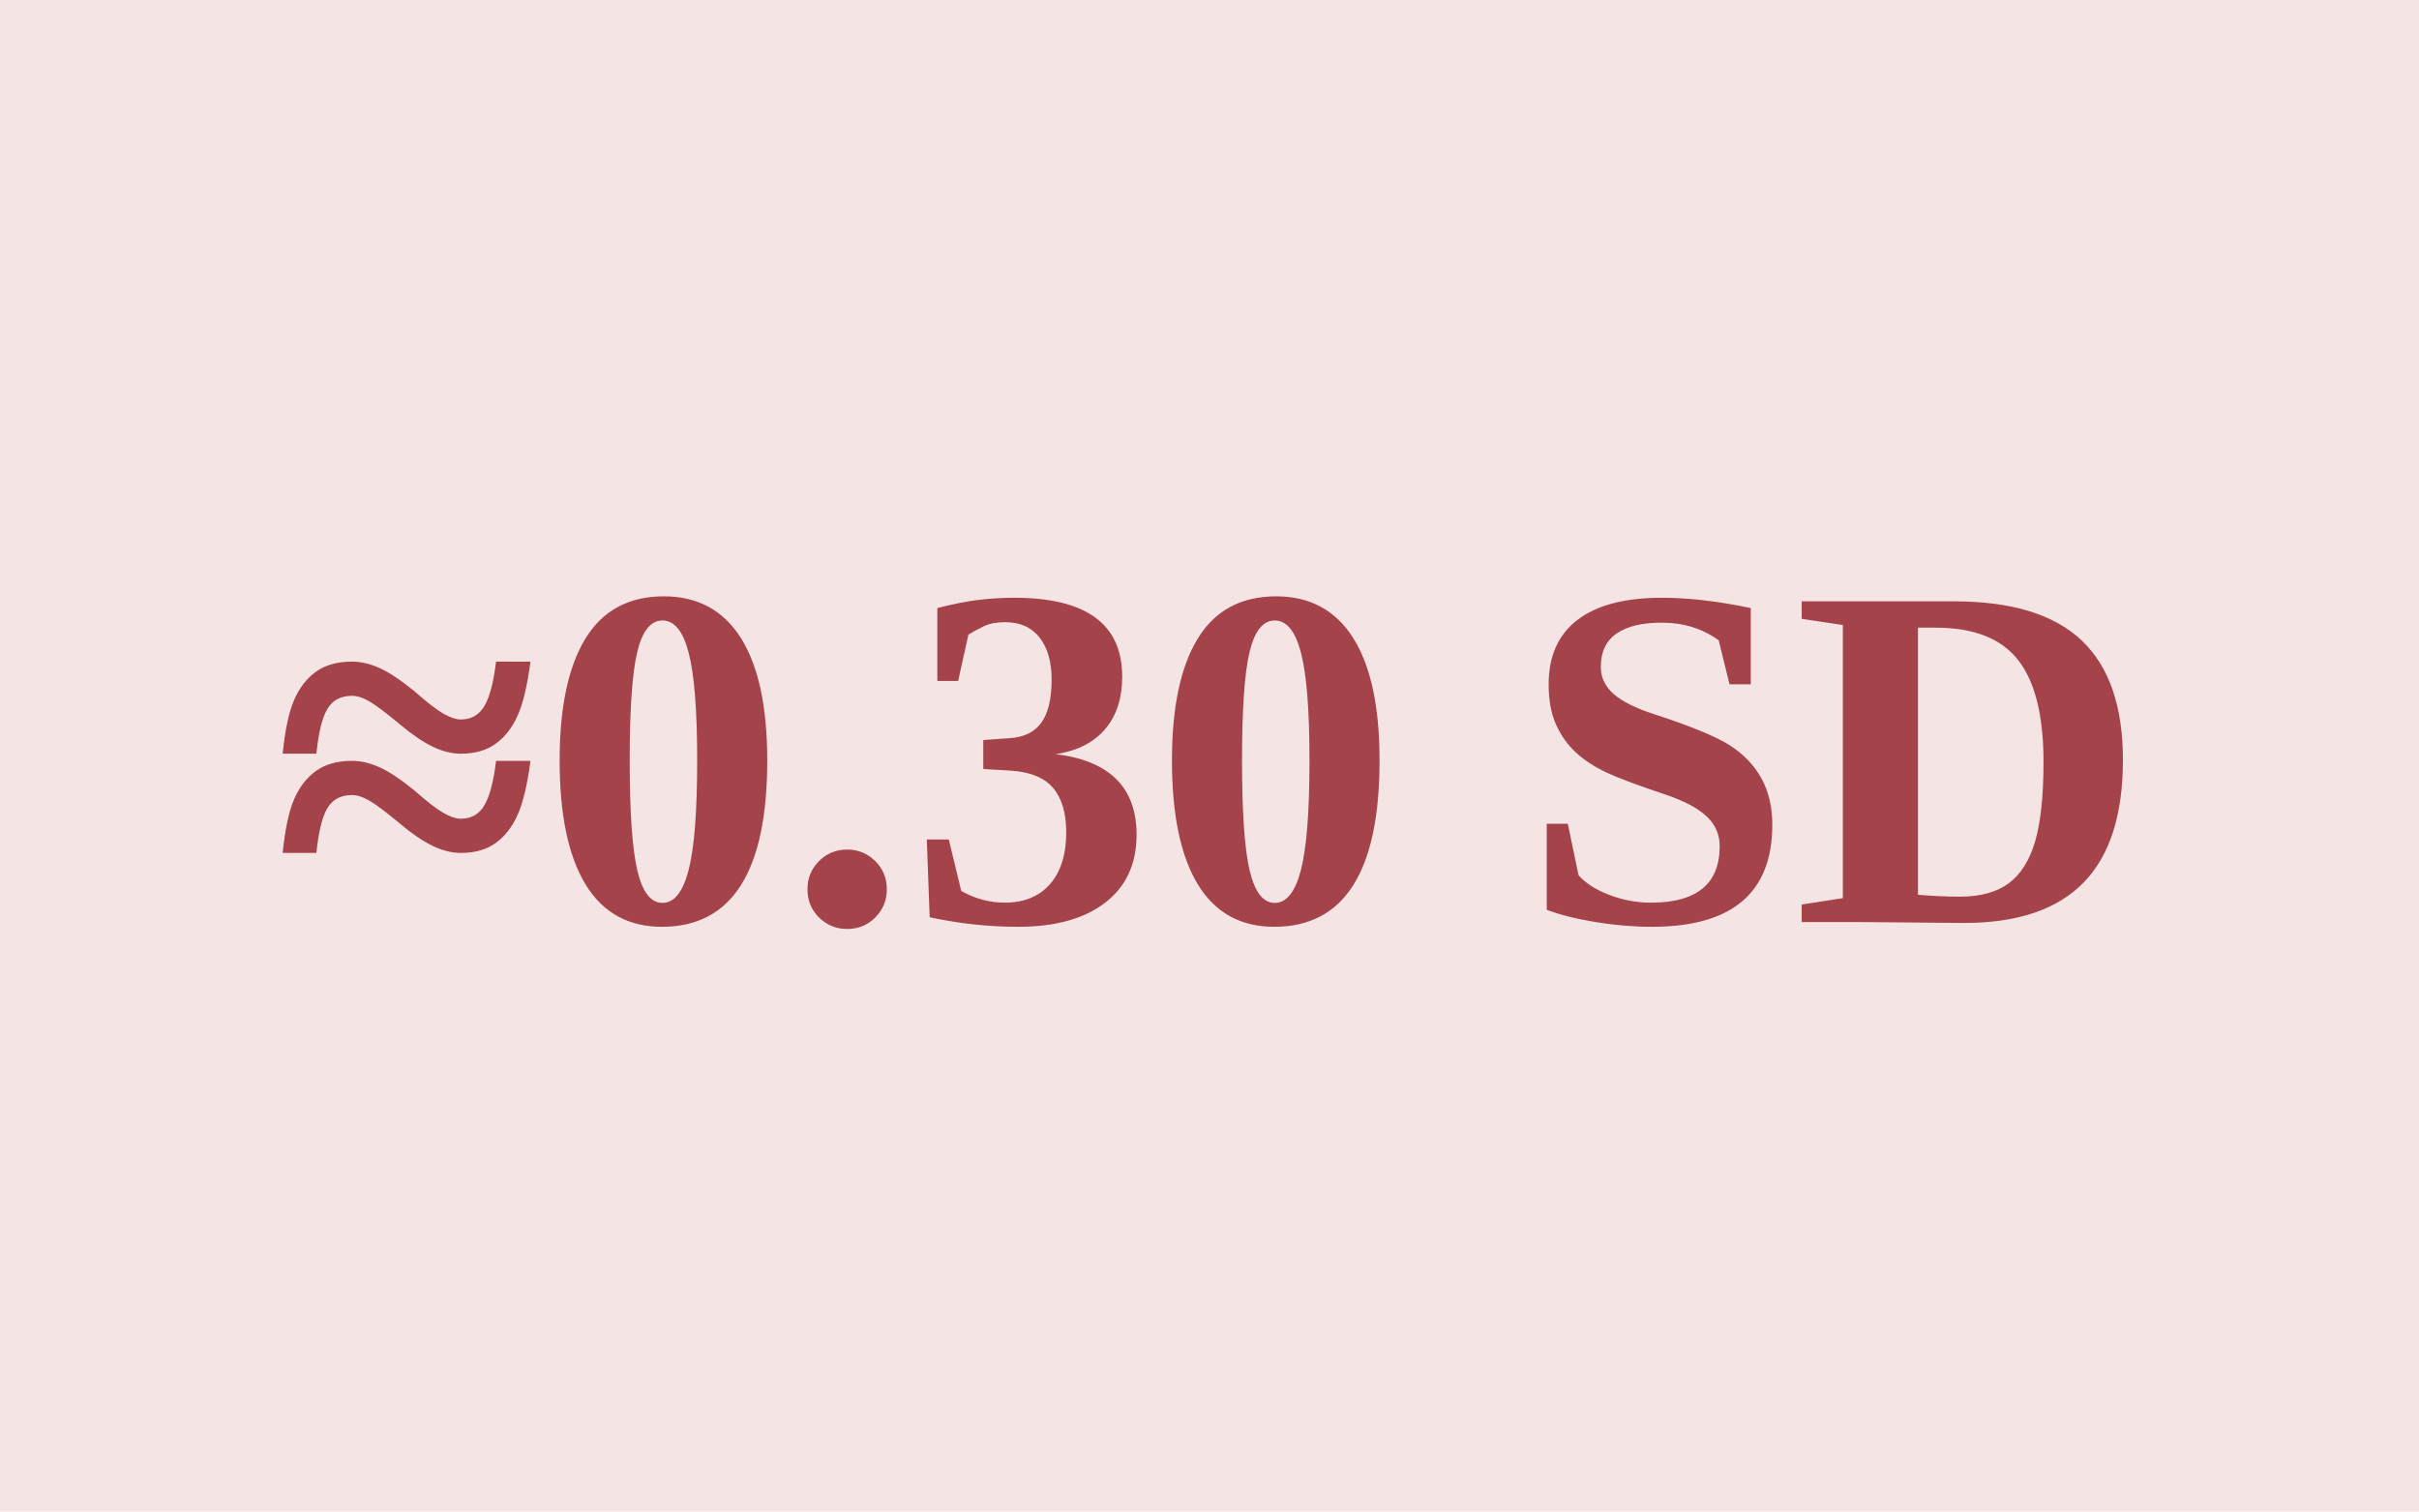
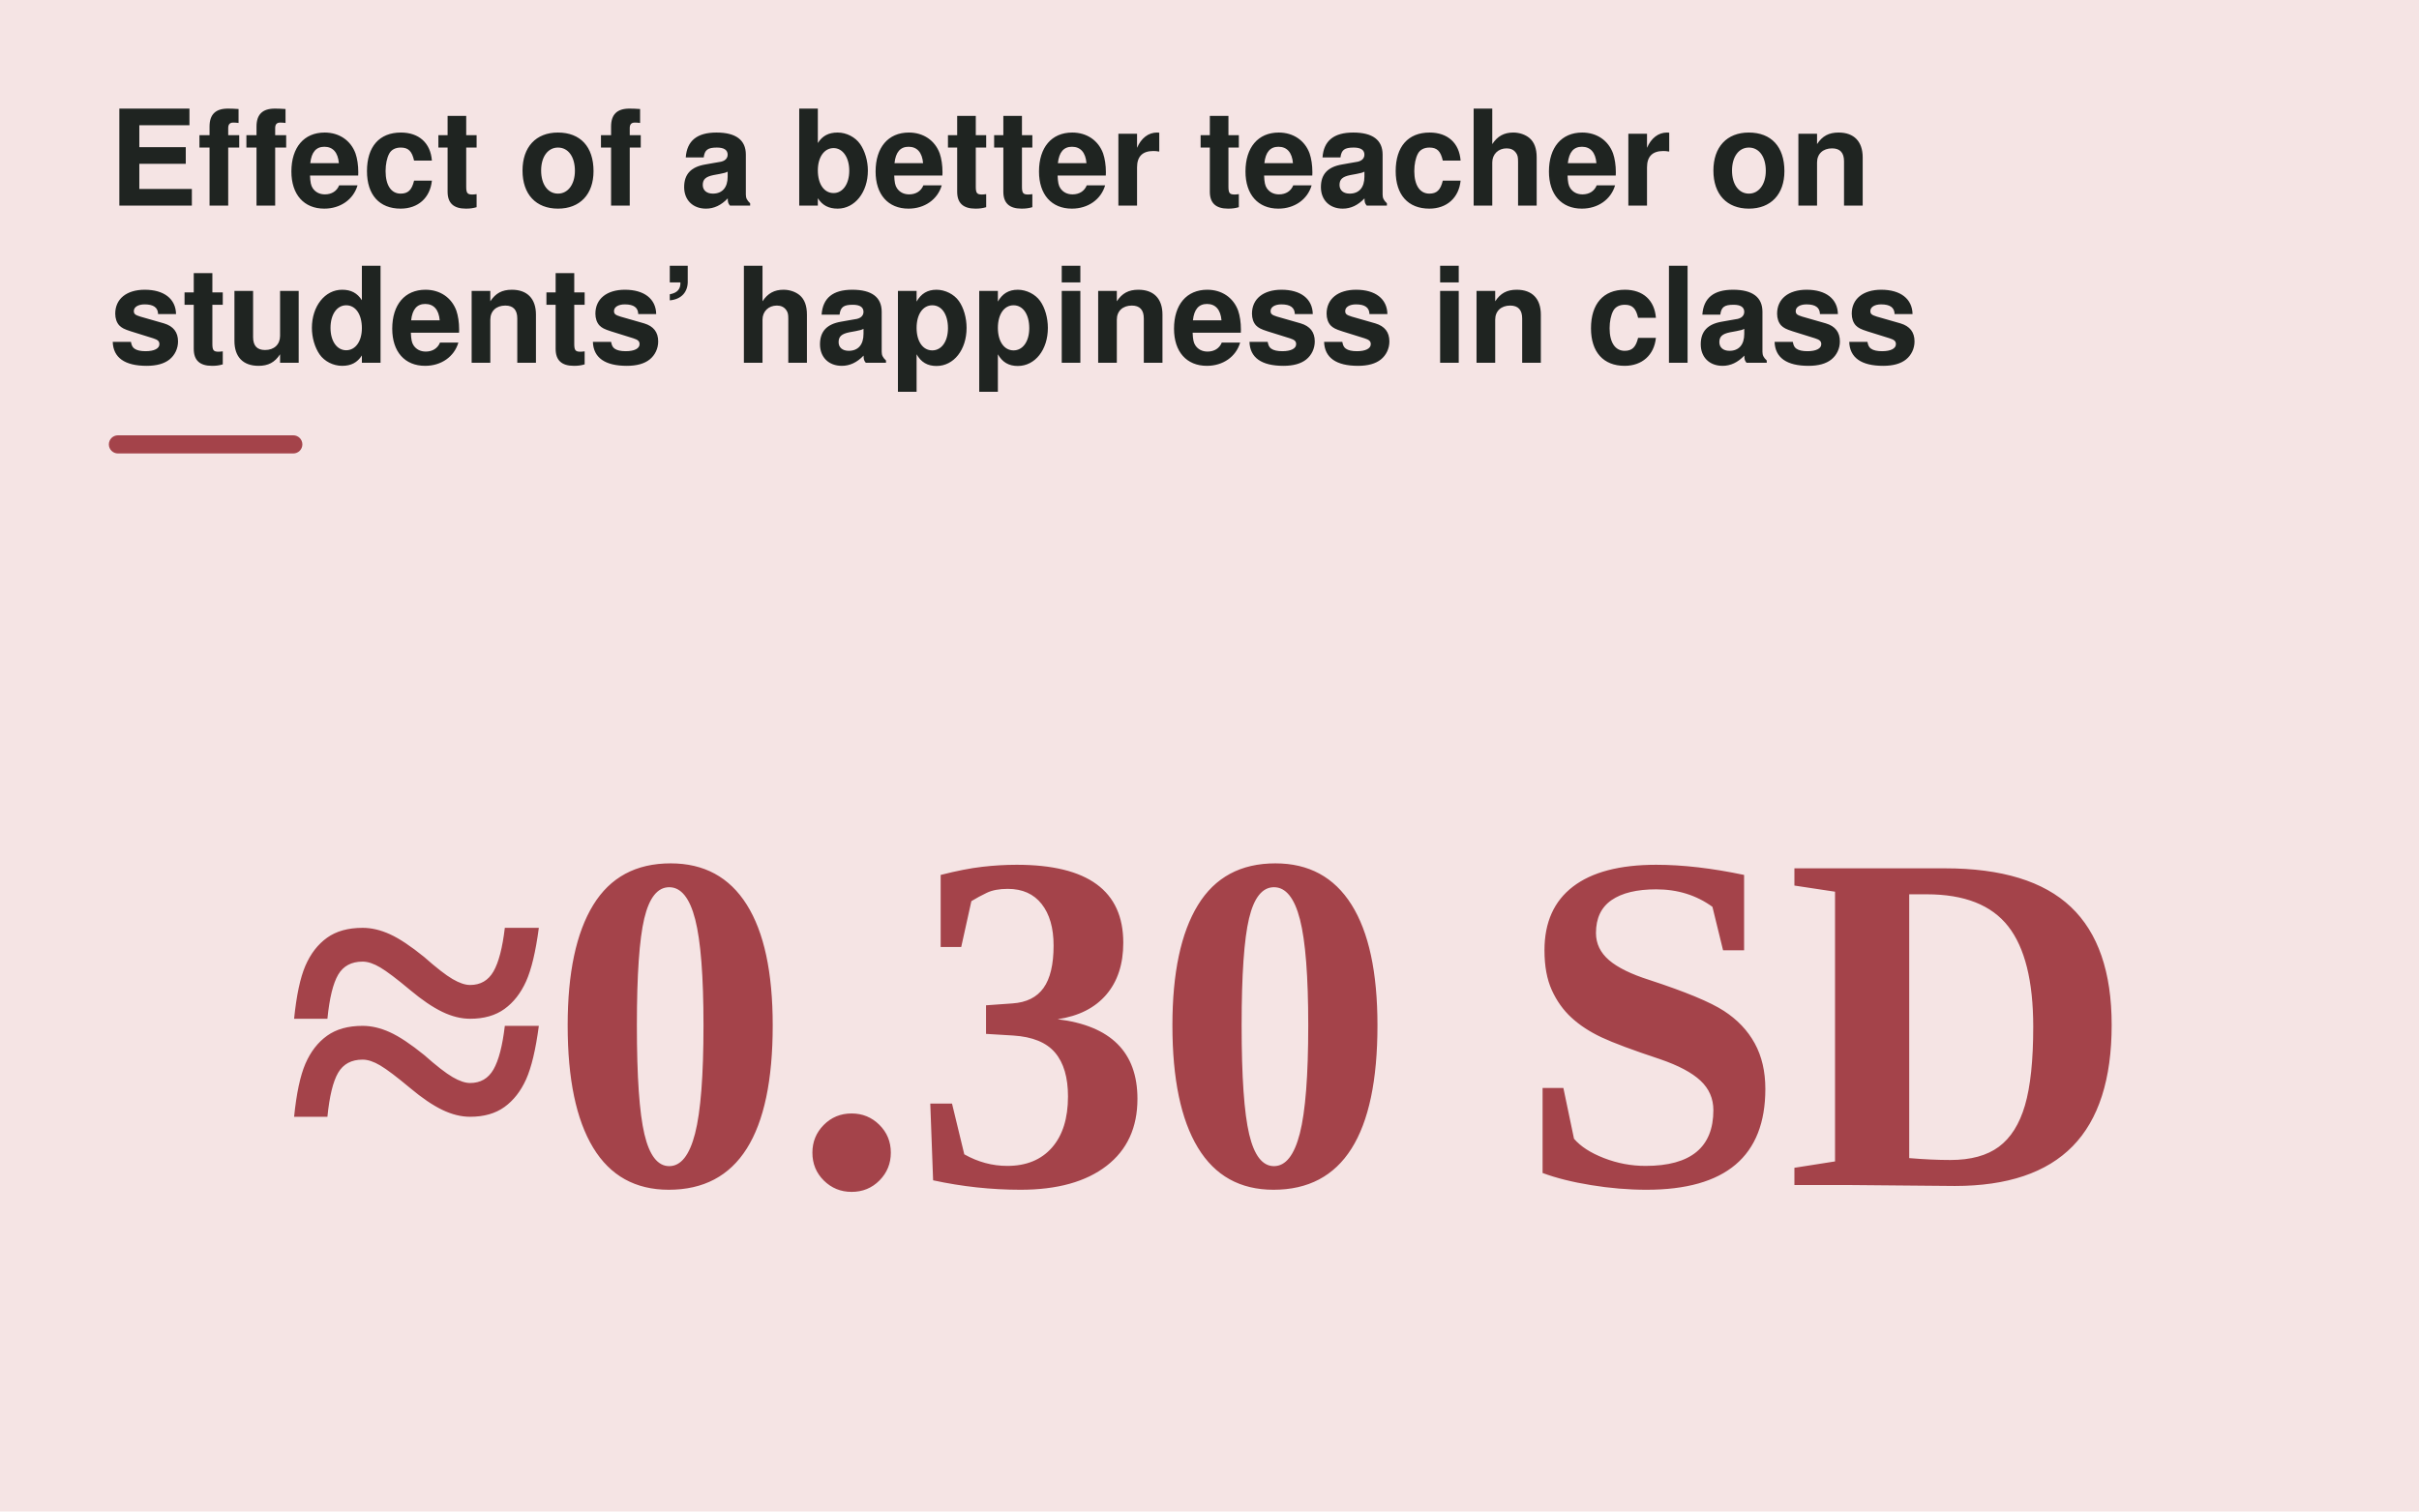
<svg xmlns="http://www.w3.org/2000/svg" viewBox="0 0 800 500" width="800" height="500" role="img">
  <rect width="800" height="500" fill="#F5E4E4" />
-   <text x="400" y="305" text-anchor="middle" font-family="Georgia, 'Times New Roman', serif" font-size="162" font-weight="700" fill="#A4434A">≈0.30 SD</text>
+   <text x="36" y="68" font-family="'Helvetica Neue', Helvetica, Arial, sans-serif" font-size="44" font-weight="700" fill="#1F2421">Effect of a better teacher on</text>
+   <text x="36" y="120" font-family="'Helvetica Neue', Helvetica, Arial, sans-serif" font-size="44" font-weight="700" fill="#1F2421">students’ happiness in class</text>
+   <rect x="36" y="144" width="64" height="6" rx="3" fill="#A4434A" />
+   <text x="400" y="392" text-anchor="middle" font-family="Georgia, 'Times New Roman', serif" font-size="160" font-weight="700" fill="#A4434A">≈0.30 SD</text>
</svg>
